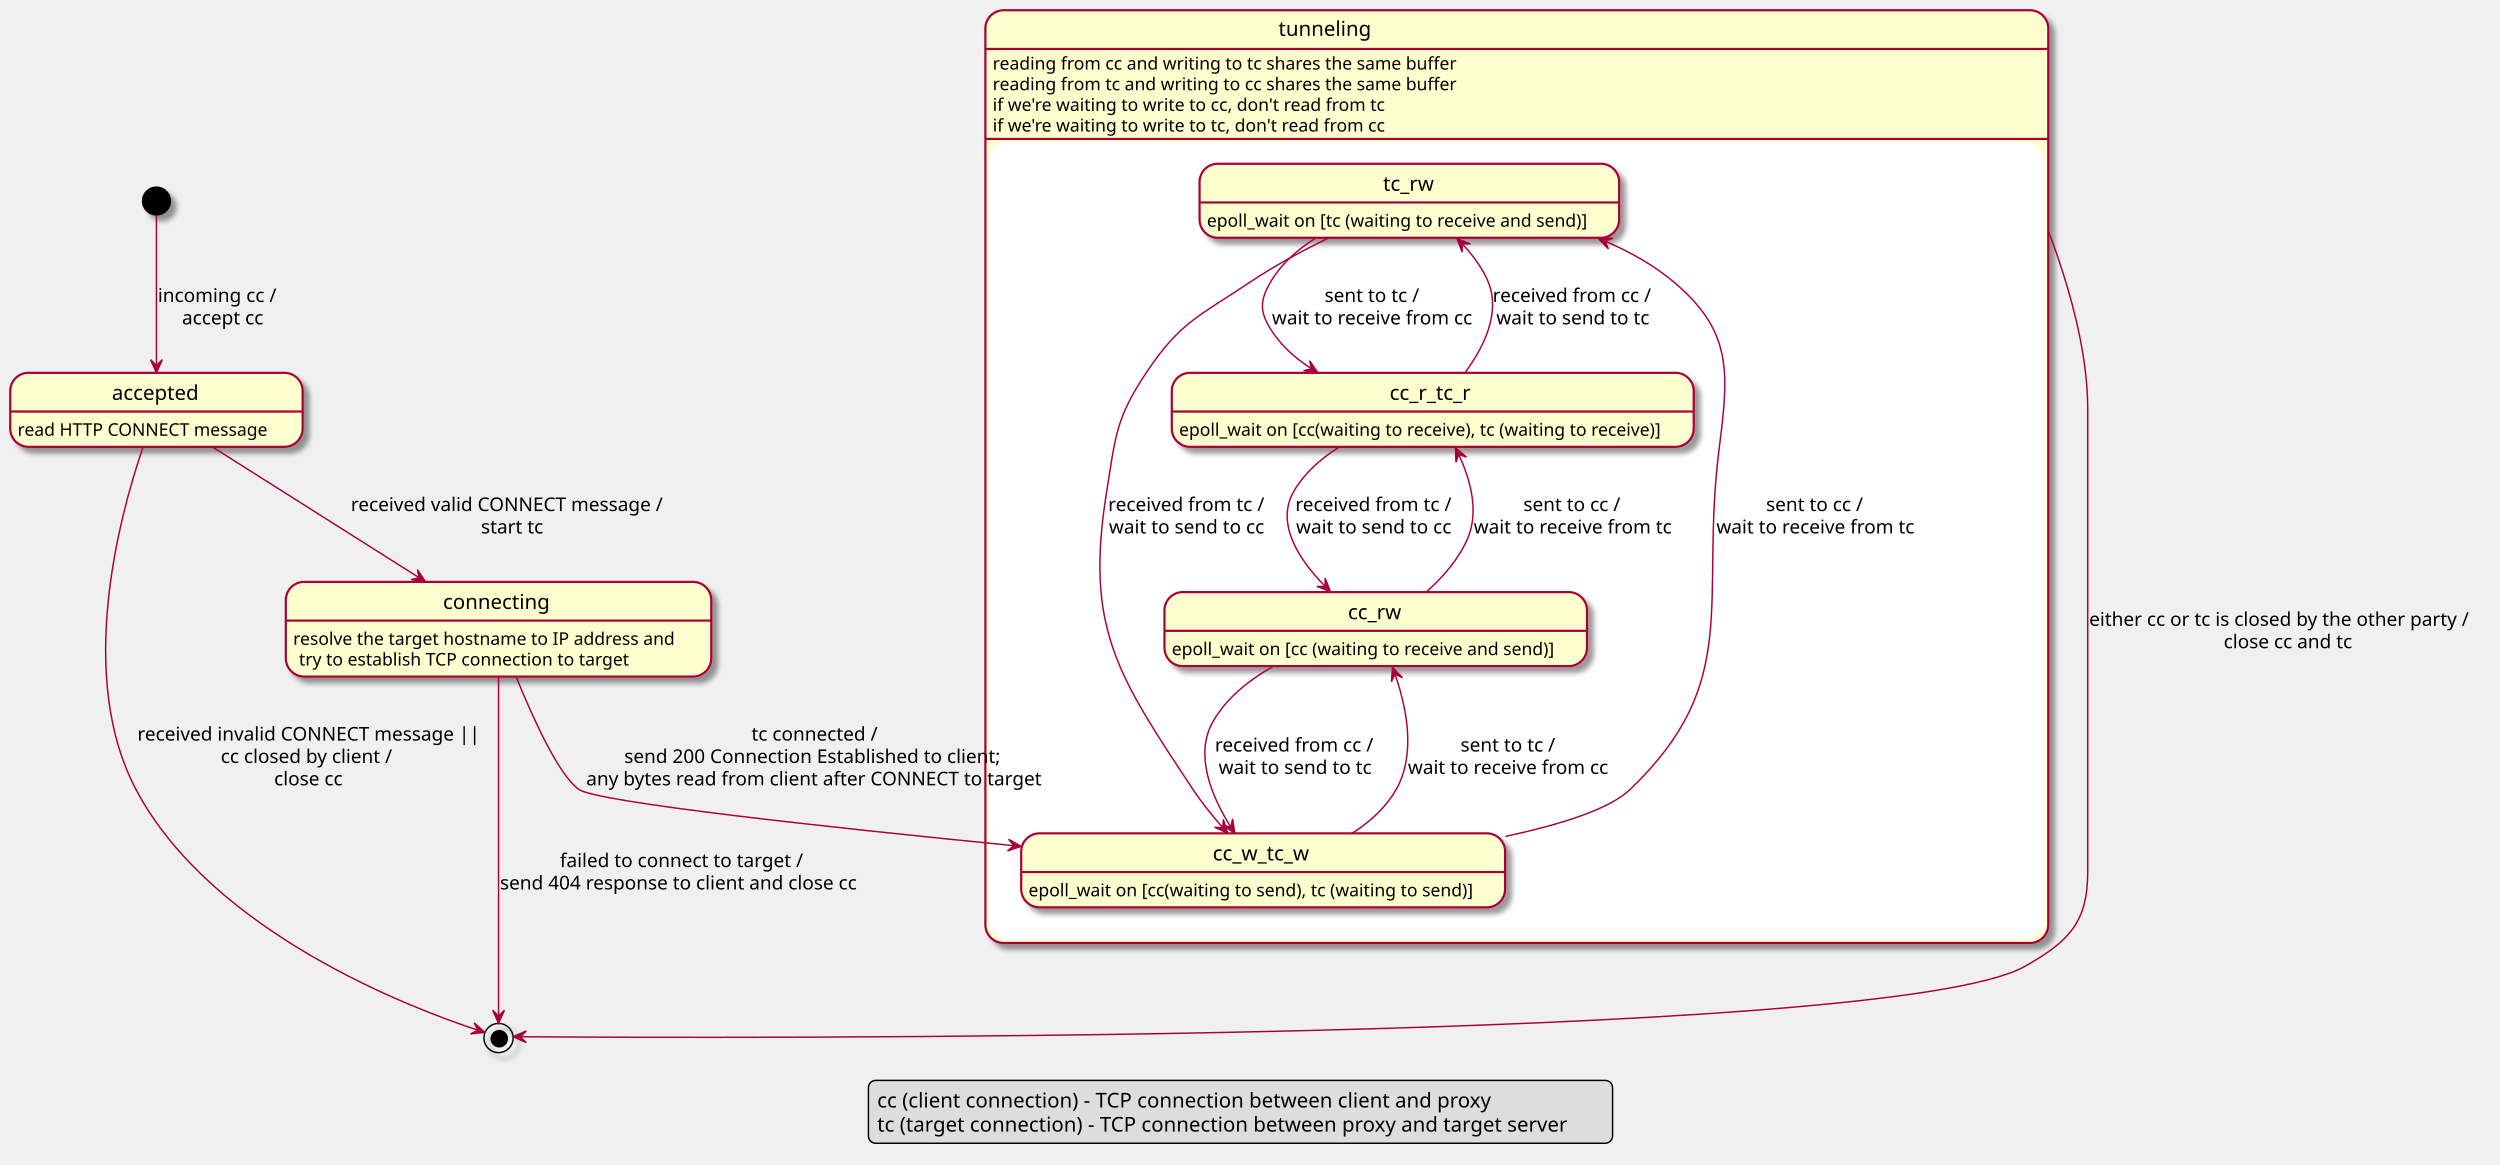
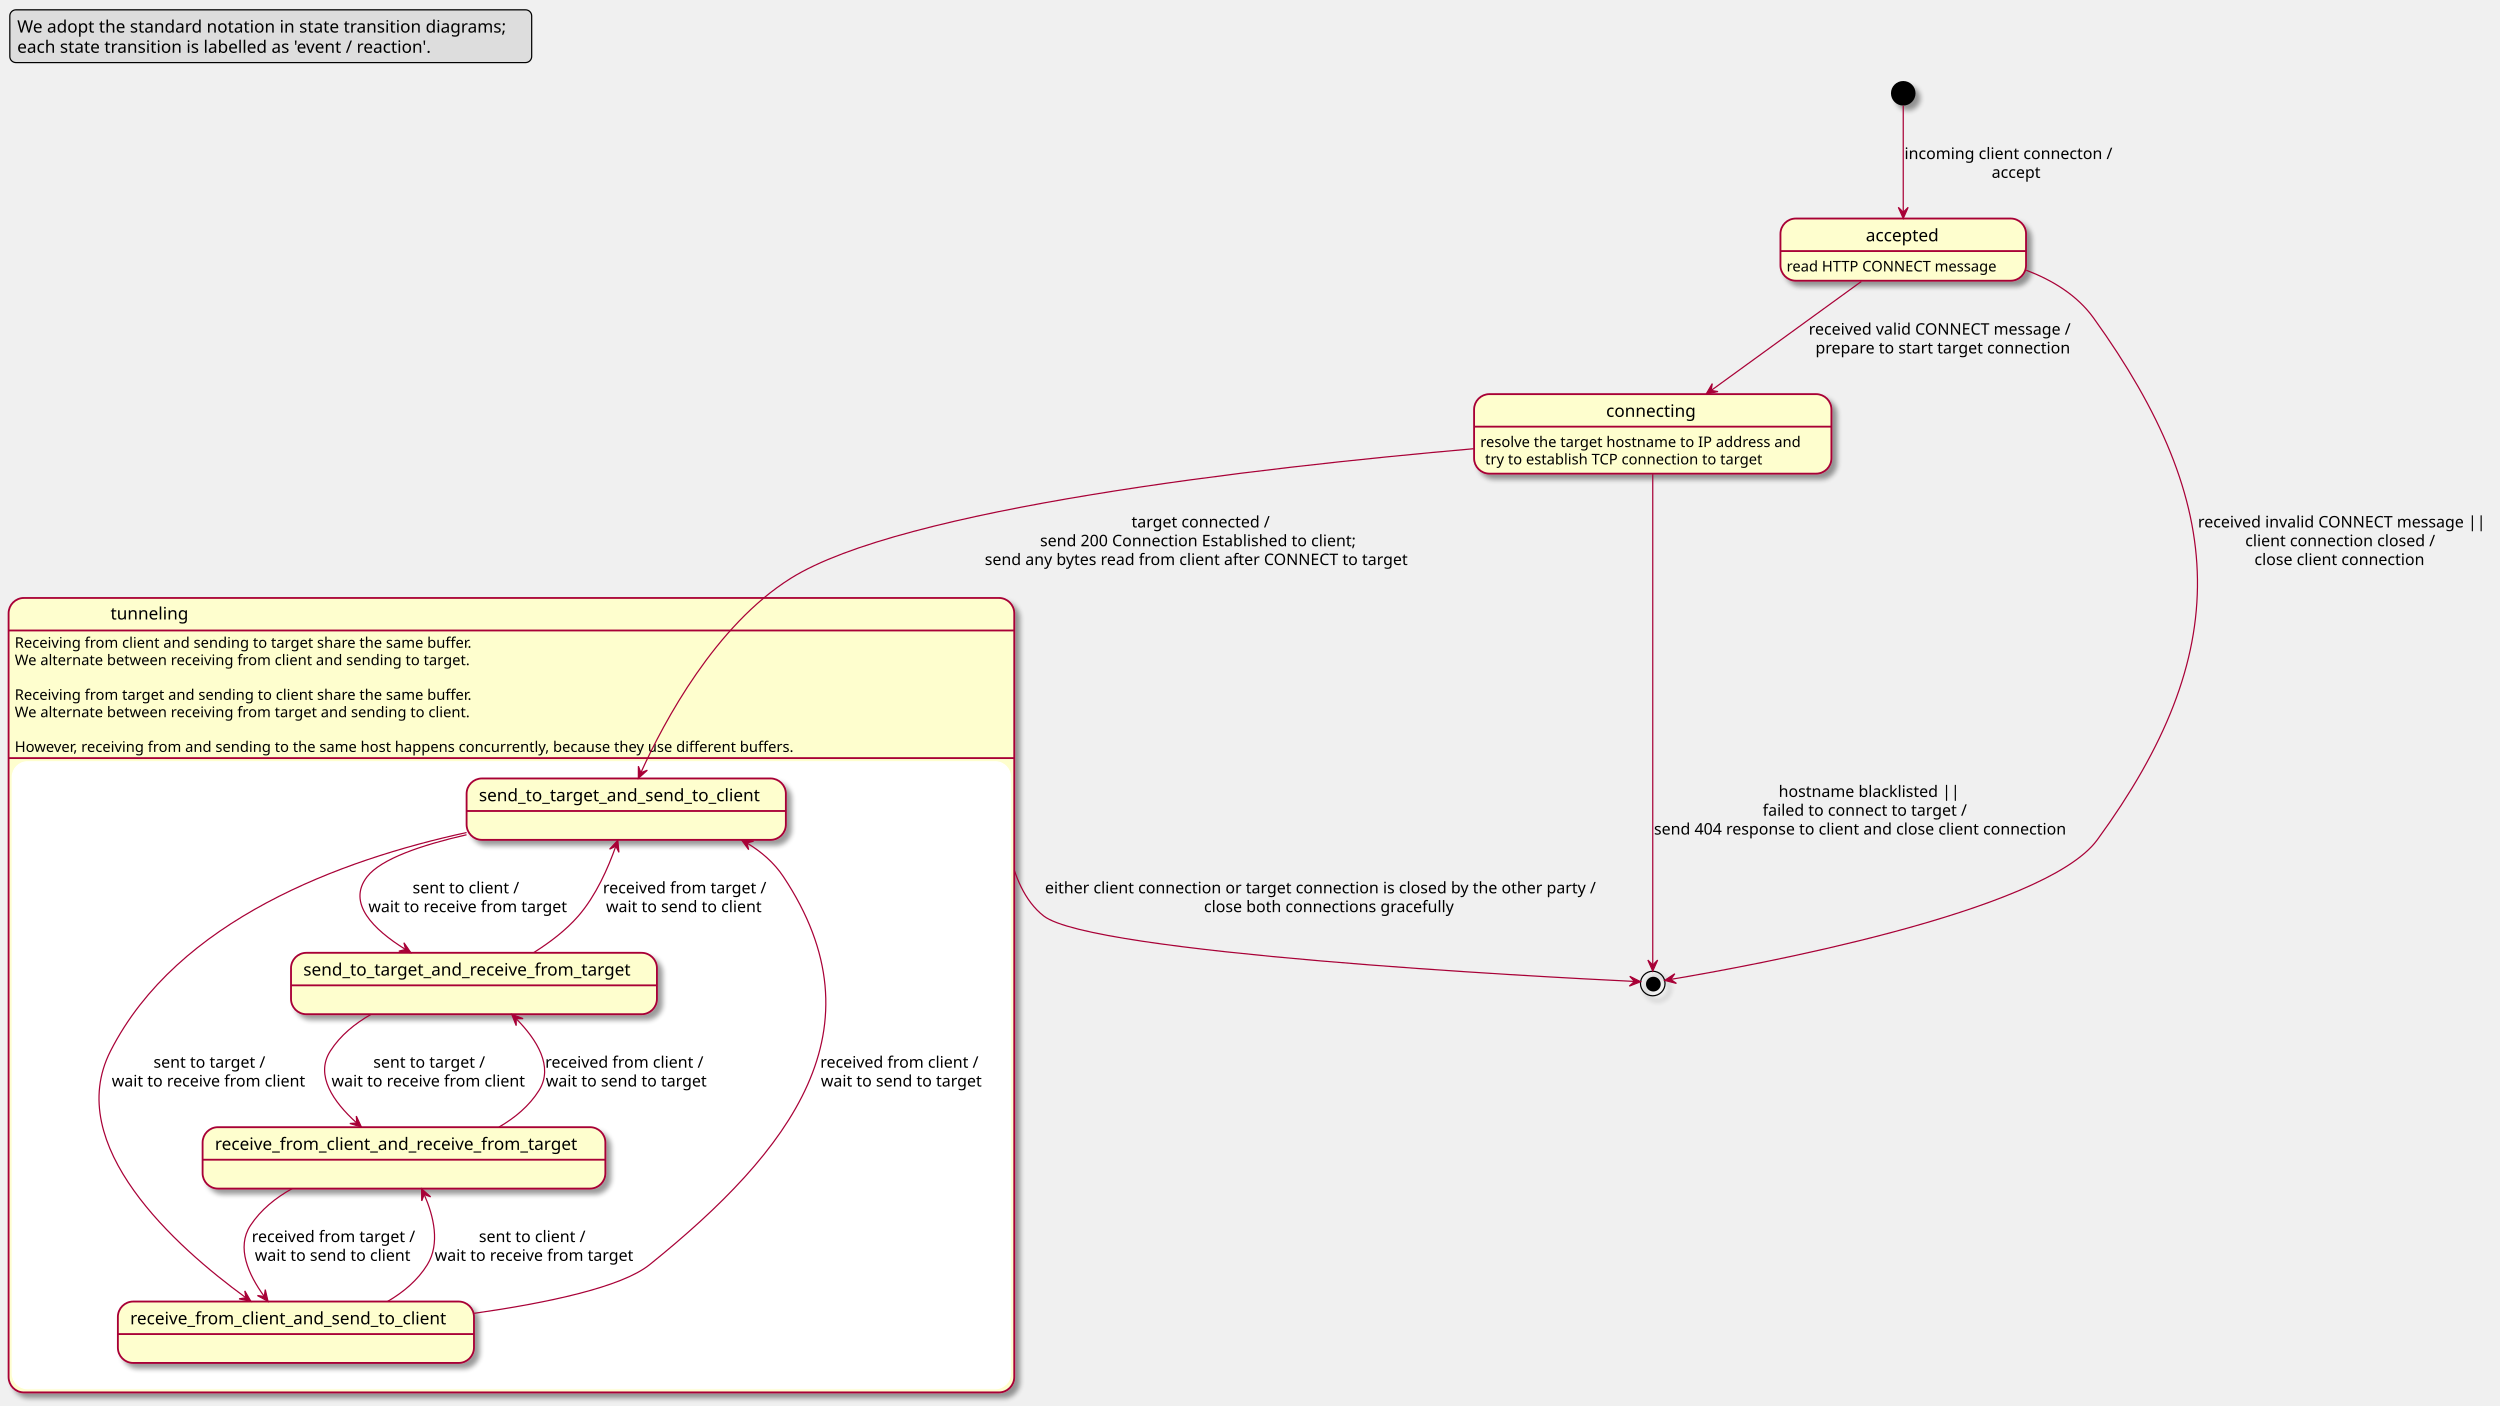
- <svg xmlns="http://www.w3.org/2000/svg" contentScriptType="application/ecmascript" contentStyleType="text/css" height="478.2px" preserveAspectRatio="none" style="width:1026px;height:478px;background:#FFFFFF;" version="1.1" viewBox="0 0 1026 478" width="1026.6px" zoomAndPan="magnify">
+ <svg xmlns="http://www.w3.org/2000/svg" contentScriptType="application/ecmascript" contentStyleType="text/css" height="1145px" preserveAspectRatio="none" style="width:2036px;height:1145px;background:#FFFFFF;" version="1.1" viewBox="0 0 2036 1145" width="2036px" zoomAndPan="magnify">
  <defs>
-     <filter height="300%" id="fm63lvs8cu49u" width="300%" x="-1" y="-1">
-       <feGaussianBlur result="blurOut" stdDeviation="1.2" />
+     <filter height="300%" id="f1kqwvl9sxxvdl" width="300%" x="-1" y="-1">
+       <feGaussianBlur result="blurOut" stdDeviation="2.0" />
      <feColorMatrix in="blurOut" result="blurOut2" type="matrix" values="0 0 0 0 0 0 0 0 0 0 0 0 0 0 0 0 0 0 .4 0" />
-       <feOffset dx="2.4" dy="2.4" in="blurOut2" result="blurOut3" />
+       <feOffset dx="4.0" dy="4.0" in="blurOut2" result="blurOut3" />
      <feBlend in="SourceGraphic" in2="blurOut3" mode="normal" />
    </filter>
  </defs>
  <g>
-     <rect fill="#FEFECE" filter="url(#fm63lvs8cu49u)" height="382.8" rx="7.5" ry="7.5" style="stroke:#A80036;stroke-width:0.9;" width="436.2" x="404.4" y="4.2" />
-     <rect fill="#FFFFFF" height="326.388" rx="7.5" ry="7.5" style="stroke:#FFFFFF;stroke-width:0.6;" width="432.6" x="406.2" y="58.812" />
-     <line style="stroke:#A80036;stroke-width:0.9;" x1="404.4" x2="840.6" y1="57.012" y2="57.012" />
-     <line style="stroke:#A80036;stroke-width:0.9;" x1="404.4" x2="840.6" y1="20.093" y2="20.093" />
-     <text fill="#000000" font-family="sans-serif" font-size="8.4" lengthAdjust="spacing" textLength="39.6" x="524.7" y="14.721">tunneling</text>
-     <text fill="#000000" font-family="sans-serif" font-size="7.2" lengthAdjust="spacing" textLength="195.6" x="407.4" y="28.554">reading from cc and writing to tc shares the same buffer</text>
-     <text fill="#000000" font-family="sans-serif" font-size="7.2" lengthAdjust="spacing" textLength="195.6" x="407.4" y="37.034">reading from tc and writing to cc shares the same buffer</text>
-     <text fill="#000000" font-family="sans-serif" font-size="7.2" lengthAdjust="spacing" textLength="166.2" x="407.4" y="45.513">if we're waiting to write to cc, don't read from tc</text>
-     <text fill="#000000" font-family="sans-serif" font-size="7.2" lengthAdjust="spacing" textLength="166.2" x="407.4" y="53.993">if we're waiting to write to tc, don't read from cc</text>
-     <g id="tunneling.tc_rw">
-       <rect fill="#FEFECE" filter="url(#fm63lvs8cu49u)" height="30.373" rx="7.5" ry="7.5" style="stroke:#A80036;stroke-width:0.9;" width="172.2" x="492.3" y="67.2" />
-       <line style="stroke:#A80036;stroke-width:0.9;" x1="492.3" x2="664.5" y1="83.093" y2="83.093" />
-       <text fill="#000000" font-family="sans-serif" font-size="8.4" lengthAdjust="spacing" textLength="21.6" x="567.6" y="78.321">tc_rw</text>
-       <text fill="#000000" font-family="sans-serif" font-size="7.2" lengthAdjust="spacing" textLength="160.2" x="495.3" y="93.054">epoll_wait on [tc (waiting to receive and send)]</text>
+     <rect fill="#DDDDDD" height="42.977" rx="5" ry="5" style="stroke:#000000;stroke-width:1.0;" width="425" x="8" y="8" />
+     <text fill="#000000" font-family="sans-serif" font-size="14" lengthAdjust="spacing" textLength="413" x="14" y="26.535">We adopt the standard notation in state transition diagrams;</text>
+     <text fill="#000000" font-family="sans-serif" font-size="14" lengthAdjust="spacing" textLength="353" x="14" y="43.023">each state transition is labelled as 'event / reaction'.</text>
+     <rect fill="#FEFECE" filter="url(#f1kqwvl9sxxvdl)" height="647" rx="12.5" ry="12.5" style="stroke:#A80036;stroke-width:1.5;" width="819" x="7" y="486.977" />
+     <rect fill="#FFFFFF" height="510.582" rx="12.5" ry="12.5" style="stroke:#FFFFFF;stroke-width:1.0;" width="813" x="10" y="620.394" />
+     <line style="stroke:#A80036;stroke-width:1.5;" x1="7" x2="826" y1="617.394" y2="617.394" />
+     <line style="stroke:#A80036;stroke-width:1.5;" x1="7" x2="826" y1="513.465" y2="513.465" />
+     <text fill="#000000" font-family="sans-serif" font-size="14" lengthAdjust="spacing" textLength="66" x="90" y="504.512">tunneling</text>
+     <text fill="#000000" font-family="sans-serif" font-size="12" lengthAdjust="spacing" textLength="383" x="12" y="527.566">Receiving from client and sending to target share the same buffer.</text>
+     <text fill="#000000" font-family="sans-serif" font-size="12" lengthAdjust="spacing" textLength="377" x="12" y="541.699">We alternate between receiving from client and sending to target.</text>
+     <text fill="#000000" font-family="sans-serif" font-size="12" lengthAdjust="spacing" textLength="0" x="16" y="555.832" />
+     <text fill="#000000" font-family="sans-serif" font-size="12" lengthAdjust="spacing" textLength="383" x="12" y="569.965">Receiving from target and sending to client share the same buffer.</text>
+     <text fill="#000000" font-family="sans-serif" font-size="12" lengthAdjust="spacing" textLength="377" x="12" y="584.098">We alternate between receiving from target and sending to client.</text>
+     <text fill="#000000" font-family="sans-serif" font-size="12" lengthAdjust="spacing" textLength="0" x="16" y="598.231" />
+     <text fill="#000000" font-family="sans-serif" font-size="12" lengthAdjust="spacing" textLength="653" x="12" y="612.363">However, receiving from and sending to the same host happens concurrently, because they use different buffers.</text>
+     <g id="tunneling.send_to_target_and_send_to_client">
+       <rect fill="#FEFECE" filter="url(#f1kqwvl9sxxvdl)" height="50" rx="12.5" ry="12.5" style="stroke:#A80036;stroke-width:1.5;" width="260" x="380" y="633.977" />
+       <line style="stroke:#A80036;stroke-width:1.5;" x1="380" x2="640" y1="660.465" y2="660.465" />
+       <text fill="#000000" font-family="sans-serif" font-size="14" lengthAdjust="spacing" textLength="240" x="390" y="652.512">send_to_target_and_send_to_client</text>
    </g>
-     <g id="tunneling.cc_r_tc_r">
-       <rect fill="#FEFECE" filter="url(#fm63lvs8cu49u)" height="30.373" rx="7.5" ry="7.5" style="stroke:#A80036;stroke-width:0.9;" width="214.2" x="480.9" y="153" />
-       <line style="stroke:#A80036;stroke-width:0.9;" x1="480.9" x2="695.1" y1="168.893" y2="168.893" />
-       <text fill="#000000" font-family="sans-serif" font-size="8.4" lengthAdjust="spacing" textLength="35.4" x="570.3" y="164.121">cc_r_tc_r</text>
-       <text fill="#000000" font-family="sans-serif" font-size="7.2" lengthAdjust="spacing" textLength="202.2" x="483.9" y="178.854">epoll_wait on [cc(waiting to receive), tc (waiting to receive)]</text>
+     <g id="tunneling.send_to_target_and_receive_from_target">
+       <rect fill="#FEFECE" filter="url(#f1kqwvl9sxxvdl)" height="50" rx="12.5" ry="12.5" style="stroke:#A80036;stroke-width:1.5;" width="298" x="237" y="775.977" />
+       <line style="stroke:#A80036;stroke-width:1.5;" x1="237" x2="535" y1="802.465" y2="802.465" />
+       <text fill="#000000" font-family="sans-serif" font-size="14" lengthAdjust="spacing" textLength="278" x="247" y="794.512">send_to_target_and_receive_from_target</text>
    </g>
-     <g id="tunneling.cc_w_tc_w">
-       <rect fill="#FEFECE" filter="url(#fm63lvs8cu49u)" height="30.373" rx="7.5" ry="7.5" style="stroke:#A80036;stroke-width:0.9;" width="198.6" x="419.1" y="342" />
-       <line style="stroke:#A80036;stroke-width:0.9;" x1="419.1" x2="617.7" y1="357.893" y2="357.893" />
-       <text fill="#000000" font-family="sans-serif" font-size="8.4" lengthAdjust="spacing" textLength="41.4" x="497.7" y="353.121">cc_w_tc_w</text>
-       <text fill="#000000" font-family="sans-serif" font-size="7.2" lengthAdjust="spacing" textLength="186.6" x="422.1" y="367.854">epoll_wait on [cc(waiting to send), tc (waiting to send)]</text>
+     <g id="tunneling.receive_from_client_and_send_to_client">
+       <rect fill="#FEFECE" filter="url(#f1kqwvl9sxxvdl)" height="50" rx="12.5" ry="12.5" style="stroke:#A80036;stroke-width:1.5;" width="290" x="96" y="1059.977" />
+       <line style="stroke:#A80036;stroke-width:1.5;" x1="96" x2="386" y1="1086.465" y2="1086.465" />
+       <text fill="#000000" font-family="sans-serif" font-size="14" lengthAdjust="spacing" textLength="270" x="106" y="1078.512">receive_from_client_and_send_to_client</text>
    </g>
-     <g id="tunneling.cc_rw">
-       <rect fill="#FEFECE" filter="url(#fm63lvs8cu49u)" height="30.373" rx="7.5" ry="7.5" style="stroke:#A80036;stroke-width:0.9;" width="173.4" x="477.9" y="243" />
-       <line style="stroke:#A80036;stroke-width:0.9;" x1="477.9" x2="651.3" y1="258.893" y2="258.893" />
-       <text fill="#000000" font-family="sans-serif" font-size="8.4" lengthAdjust="spacing" textLength="22.8" x="553.2" y="254.121">cc_rw</text>
-       <text fill="#000000" font-family="sans-serif" font-size="7.2" lengthAdjust="spacing" textLength="161.4" x="480.9" y="268.854">epoll_wait on [cc (waiting to receive and send)]</text>
+     <g id="tunneling.receive_from_client_and_receive_from_target">
+       <rect fill="#FEFECE" filter="url(#f1kqwvl9sxxvdl)" height="50" rx="12.5" ry="12.5" style="stroke:#A80036;stroke-width:1.5;" width="328" x="165" y="917.977" />
+       <line style="stroke:#A80036;stroke-width:1.5;" x1="165" x2="493" y1="944.465" y2="944.465" />
+       <text fill="#000000" font-family="sans-serif" font-size="14" lengthAdjust="spacing" textLength="308" x="175" y="936.512">receive_from_client_and_receive_from_target</text>
    </g>
-     <ellipse cx="64.2" cy="82.5" fill="#000000" filter="url(#fm63lvs8cu49u)" rx="6" ry="6" style="stroke:none;stroke-width:0.6;" />
+     <ellipse cx="1550" cy="75.977" fill="#000000" filter="url(#f1kqwvl9sxxvdl)" rx="10" ry="10" style="stroke:none;stroke-width:1.0;" />
    <g id="accepted">
-       <rect fill="#FEFECE" filter="url(#fm63lvs8cu49u)" height="30.373" rx="7.5" ry="7.5" style="stroke:#A80036;stroke-width:0.9;" width="120" x="4.2" y="153" />
-       <line style="stroke:#A80036;stroke-width:0.9;" x1="4.2" x2="124.2" y1="168.893" y2="168.893" />
-       <text fill="#000000" font-family="sans-serif" font-size="8.4" lengthAdjust="spacing" textLength="36.6" x="45.9" y="164.121">accepted</text>
-       <text fill="#000000" font-family="sans-serif" font-size="7.2" lengthAdjust="spacing" textLength="108" x="7.2" y="178.854">read HTTP CONNECT message</text>
+       <rect fill="#FEFECE" filter="url(#f1kqwvl9sxxvdl)" height="50.621" rx="12.5" ry="12.5" style="stroke:#A80036;stroke-width:1.5;" width="200" x="1450" y="177.977" />
+       <line style="stroke:#A80036;stroke-width:1.5;" x1="1450" x2="1650" y1="204.465" y2="204.465" />
+       <text fill="#000000" font-family="sans-serif" font-size="14" lengthAdjust="spacing" textLength="61" x="1519.5" y="196.512">accepted</text>
+       <text fill="#000000" font-family="sans-serif" font-size="12" lengthAdjust="spacing" textLength="180" x="1455" y="221.066">read HTTP CONNECT message</text>
    </g>
    <g id="connecting">
-       <rect fill="#FEFECE" filter="url(#fm63lvs8cu49u)" height="38.852" rx="7.5" ry="7.5" style="stroke:#A80036;stroke-width:0.9;" width="174.6" x="117.3" y="238.8" />
-       <line style="stroke:#A80036;stroke-width:0.9;" x1="117.3" x2="291.9" y1="254.693" y2="254.693" />
-       <text fill="#000000" font-family="sans-serif" font-size="8.4" lengthAdjust="spacing" textLength="45.6" x="181.8" y="249.921">connecting</text>
-       <text fill="#000000" font-family="sans-serif" font-size="7.2" lengthAdjust="spacing" textLength="160.2" x="120.3" y="264.654">resolve the target hostname to IP address and</text>
-       <text fill="#000000" font-family="sans-serif" font-size="7.2" lengthAdjust="spacing" textLength="138" x="122.7" y="273.134">try to establish TCP connection to target</text>
+       <rect fill="#FEFECE" filter="url(#f1kqwvl9sxxvdl)" height="64.754" rx="12.5" ry="12.5" style="stroke:#A80036;stroke-width:1.5;" width="291" x="1200.5" y="320.977" />
+       <line style="stroke:#A80036;stroke-width:1.5;" x1="1200.5" x2="1491.5" y1="347.465" y2="347.465" />
+       <text fill="#000000" font-family="sans-serif" font-size="14" lengthAdjust="spacing" textLength="76" x="1308" y="339.512">connecting</text>
+       <text fill="#000000" font-family="sans-serif" font-size="12" lengthAdjust="spacing" textLength="267" x="1205.5" y="364.066">resolve the target hostname to IP address and</text>
+       <text fill="#000000" font-family="sans-serif" font-size="12" lengthAdjust="spacing" textLength="230" x="1209.5" y="378.199">try to establish TCP connection to target</text>
    </g>
-     <ellipse cx="204.6" cy="426" filter="url(#fm63lvs8cu49u)" rx="6" ry="6" style="stroke:#000000;stroke-width:0.6;fill:none;" />
-     <ellipse cx="204.9" cy="426.3" fill="#000000" rx="3.6" ry="3.6" style="stroke:none;stroke-width:0.6;" />
-     <path d="M64.2,88.65 C64.2,100.896 64.2,130.68 64.2,149.988 " fill="none" id="*start-to-accepted" style="stroke:#A80036;stroke-width:0.6;" />
-     <polygon fill="#A80036" points="64.2,152.994,66.6,147.594,64.2,149.994,61.8,147.594,64.2,152.994" style="stroke:#A80036;stroke-width:0.6;" />
-     <text fill="#000000" font-family="sans-serif" font-size="7.8" lengthAdjust="spacing" textLength="52.8" x="64.8" y="123.941">incoming cc /</text>
-     <text fill="#000000" font-family="sans-serif" font-size="7.8" lengthAdjust="spacing" textLength="35.4" x="74.7" y="133.127">accept cc</text>
-     <path d="M87.54,183.666 C110.61,198.252 146.1,220.704 171.96,237.054 " fill="none" id="accepted-to-connecting" style="stroke:#A80036;stroke-width:0.6;" />
-     <polygon fill="#A80036" points="174.588,238.716,171.305,233.803,172.052,237.114,168.741,237.861,174.588,238.716" style="stroke:#A80036;stroke-width:0.6;" />
-     <text fill="#000000" font-family="sans-serif" font-size="7.8" lengthAdjust="spacing" textLength="133.8" x="144" y="209.741">received valid CONNECT message /</text>
-     <text fill="#000000" font-family="sans-serif" font-size="7.8" lengthAdjust="spacing" textLength="27" x="197.4" y="218.927">start tc</text>
-     <path d="M58.656,183.648 C48.78,212.526 31.35,277.752 55.8,324 C86.898,382.824 169.146,413.928 195.99,422.742 " fill="none" id="accepted-to-*end" style="stroke:#A80036;stroke-width:0.6;" />
-     <polygon fill="#A80036" points="198.984,423.708,194.588,419.759,196.13,422.783,193.107,424.325,198.984,423.708" style="stroke:#A80036;stroke-width:0.6;" />
-     <text fill="#000000" font-family="sans-serif" font-size="7.8" lengthAdjust="spacing" textLength="142.8" x="56.4" y="303.941">received invalid CONNECT message ||</text>
-     <text fill="#000000" font-family="sans-serif" font-size="7.8" lengthAdjust="spacing" textLength="76.8" x="90.6" y="313.127">cc closed by client /</text>
-     <text fill="#000000" font-family="sans-serif" font-size="7.8" lengthAdjust="spacing" textLength="30.6" x="112.5" y="322.314">close cc</text>
-     <path d="M204.6,277.836 C204.6,313.89 204.6,391.092 204.6,416.844 " fill="none" id="connecting-to-*end" style="stroke:#A80036;stroke-width:0.6;" />
-     <polygon fill="#A80036" points="204.6,419.994,207,414.594,204.6,416.994,202.2,414.594,204.6,419.994" style="stroke:#A80036;stroke-width:0.6;" />
-     <text fill="#000000" font-family="sans-serif" font-size="7.8" lengthAdjust="spacing" textLength="105" x="229.8" y="355.841">failed to connect to target /</text>
-     <text fill="#000000" font-family="sans-serif" font-size="7.8" lengthAdjust="spacing" textLength="154.2" x="205.2" y="365.027">send 404 response to client and close cc</text>
-     <path d="M539.64,97.92 C532.356,102.522 525.69,108.396 521.4,115.8 C517.122,123.186 516.888,127.758 521.4,135 C525.552,141.66 531.492,147 538.146,151.278 " fill="none" id="tc_rw-to-cc_r_tc_r" style="stroke:#A80036;stroke-width:0.6;" />
-     <polygon fill="#A80036" points="540.828,152.922,537.475,148.056,538.269,151.356,534.969,152.15,540.828,152.922" style="stroke:#A80036;stroke-width:0.6;" />
-     <text fill="#000000" font-family="sans-serif" font-size="7.8" lengthAdjust="spacing" textLength="42.6" x="543.6" y="123.941">sent to tc /</text>
-     <text fill="#000000" font-family="sans-serif" font-size="7.8" lengthAdjust="spacing" textLength="85.8" x="522" y="133.127">wait to receive from cc</text>
-     <path d="M601.362,152.79 C608.94,142.458 615.966,128.358 610.8,115.8 C608.424,110.022 604.47,104.718 600.132,100.146 " fill="none" id="cc_r_tc_r-to-tc_rw" style="stroke:#A80036;stroke-width:0.6;" />
-     <polygon fill="#A80036" points="597.978,97.962,600.066,103.49,600.086,100.096,603.481,100.117,597.978,97.962" style="stroke:#A80036;stroke-width:0.6;" />
-     <text fill="#000000" font-family="sans-serif" font-size="7.8" lengthAdjust="spacing" textLength="69" x="612.6" y="123.941">received from cc /</text>
-     <text fill="#000000" font-family="sans-serif" font-size="7.8" lengthAdjust="spacing" textLength="66" x="614.1" y="133.127">wait to send to tc</text>
-     <path d="M544.884,97.824 C534.36,102.978 522.912,109.152 513,115.8 C492.126,129.798 484.332,132.078 470.4,153 C457.782,171.954 457.848,179.124 454.2,201.6 C445.128,257.496 458.328,276.786 489.6,324 C493.152,329.364 497.526,334.776 501.78,339.612 " fill="none" id="tc_rw-to-cc_w_tc_w" style="stroke:#A80036;stroke-width:0.6;" />
-     <polygon fill="#A80036" points="503.856,341.934,502.049,336.308,501.858,339.697,498.469,339.505,503.856,341.934" style="stroke:#A80036;stroke-width:0.6;" />
-     <text fill="#000000" font-family="sans-serif" font-size="7.8" lengthAdjust="spacing" textLength="67.8" x="454.8" y="209.741">received from tc /</text>
-     <text fill="#000000" font-family="sans-serif" font-size="7.8" lengthAdjust="spacing" textLength="67.2" x="455.1" y="218.927">wait to send to cc</text>
-     <path d="M617.862,343.254 C640.632,338.382 660.624,332.034 669,324 C715.53,279.348 697.398,247.56 705.6,183.6 C709.572,152.604 710.904,135.924 687,115.8 C678.738,108.846 669.036,103.368 658.884,99.06 " fill="none" id="cc_w_tc_w-to-tc_rw" style="stroke:#A80036;stroke-width:0.6;" />
-     <polygon fill="#A80036" points="656.004,97.872,660.083,102.147,658.778,99.014,661.911,97.709,656.004,97.872" style="stroke:#A80036;stroke-width:0.6;" />
-     <text fill="#000000" font-family="sans-serif" font-size="7.8" lengthAdjust="spacing" textLength="43.8" x="724.8" y="209.741">sent to cc /</text>
-     <text fill="#000000" font-family="sans-serif" font-size="7.8" lengthAdjust="spacing" textLength="84.6" x="704.4" y="218.927">wait to receive from tc</text>
-     <path d="M549.24,183.72 C541.956,188.322 535.29,194.196 531,201.6 C523.374,214.77 532.95,229.53 543.798,240.606 " fill="none" id="cc_r_tc_r-to-cc_rw" style="stroke:#A80036;stroke-width:0.6;" />
-     <polygon fill="#A80036" points="545.982,242.772,543.827,237.269,543.848,240.664,540.454,240.684,545.982,242.772" style="stroke:#A80036;stroke-width:0.6;" />
-     <text fill="#000000" font-family="sans-serif" font-size="7.8" lengthAdjust="spacing" textLength="67.8" x="531.6" y="209.741">received from tc /</text>
-     <text fill="#000000" font-family="sans-serif" font-size="7.8" lengthAdjust="spacing" textLength="67.2" x="531.9" y="218.927">wait to send to cc</text>
-     <path d="M585.438,242.886 C592.164,236.88 598.806,229.338 602.4,220.8 C607.044,209.772 603.45,196.8 598.686,186.582 " fill="none" id="cc_rw-to-cc_r_tc_r" style="stroke:#A80036;stroke-width:0.6;" />
-     <polygon fill="#A80036" points="597.324,183.78,597.524,189.686,598.635,186.478,601.842,187.589,597.324,183.78" style="stroke:#A80036;stroke-width:0.6;" />
-     <text fill="#000000" font-family="sans-serif" font-size="7.8" lengthAdjust="spacing" textLength="43.8" x="625.2" y="209.741">sent to cc /</text>
-     <text fill="#000000" font-family="sans-serif" font-size="7.8" lengthAdjust="spacing" textLength="84.6" x="604.8" y="218.927">wait to receive from tc</text>
-     <path d="M555,341.952 C562.194,337.308 568.806,331.404 573,324 C581.184,309.558 577.338,290.478 572.502,276.714 " fill="none" id="cc_w_tc_w-to-cc_rw" style="stroke:#A80036;stroke-width:0.6;" />
-     <polygon fill="#A80036" points="571.458,273.858,571.054,279.753,572.486,276.676,575.563,278.109,571.458,273.858" style="stroke:#A80036;stroke-width:0.6;" />
-     <text fill="#000000" font-family="sans-serif" font-size="7.8" lengthAdjust="spacing" textLength="42.6" x="599.4" y="308.441">sent to tc /</text>
-     <text fill="#000000" font-family="sans-serif" font-size="7.8" lengthAdjust="spacing" textLength="85.8" x="577.8" y="317.627">wait to receive from cc</text>
-     <path d="M522.264,273.63 C512.634,279.06 503.604,286.29 498,295.8 C489.966,309.432 497.106,326.664 505.068,339.318 " fill="none" id="cc_rw-to-cc_w_tc_w" style="stroke:#A80036;stroke-width:0.6;" />
-     <polygon fill="#A80036" points="506.778,341.946,505.849,336.11,505.144,339.43,501.824,338.725,506.778,341.946" style="stroke:#A80036;stroke-width:0.6;" />
-     <text fill="#000000" font-family="sans-serif" font-size="7.8" lengthAdjust="spacing" textLength="69" x="498.6" y="308.441">received from cc /</text>
-     <text fill="#000000" font-family="sans-serif" font-size="7.8" lengthAdjust="spacing" textLength="66" x="500.1" y="317.627">wait to send to tc</text>
-     <path d="M211.86,277.86 C218.808,294.966 229.416,318.294 237.6,324 C245.088,329.22 338.754,339.42 415.878,347.046 " fill="none" id="connecting-to-cc_w_tc_w" style="stroke:#A80036;stroke-width:0.6;" />
-     <polygon fill="#A80036" points="419.076,347.364,413.943,344.436,416.091,347.064,413.463,349.212,419.076,347.364" style="stroke:#A80036;stroke-width:0.6;" />
-     <text fill="#000000" font-family="sans-serif" font-size="7.8" lengthAdjust="spacing" textLength="55.2" x="308.4" y="303.941">tc connected /</text>
-     <text fill="#000000" font-family="sans-serif" font-size="7.8" lengthAdjust="spacing" textLength="162" x="256.2" y="313.127">send 200 Connection Established to client;</text>
-     <text fill="#000000" font-family="sans-serif" font-size="7.8" lengthAdjust="spacing" textLength="193.2" x="240.6" y="322.314">any bytes read from client after CONNECT to target</text>
-     <path d="M840.651,94.865 C840.686,94.955 840.721,95.045 840.756,95.136 C840.825,95.318 840.896,95.502 840.966,95.688 C841.531,97.171 842.125,98.763 842.736,100.451 C843.96,103.829 845.256,107.591 846.548,111.641 C851.713,127.841 856.8,148.632 856.8,167.7 C856.8,167.7 856.8,167.7 856.8,357.9 C856.8,378.57 848.994,386.43 831,396.6 C774.906,428.298 286.86,426 213.75,425.472 " fill="none" id="tunneling-to-*end" style="stroke:#A80036;stroke-width:0.6;" />
-     <polygon fill="#A80036" points="210.582,425.448,215.961,427.894,213.582,425.474,216.002,423.094,210.582,425.448" style="stroke:#A80036;stroke-width:0.6;" />
-     <text fill="#000000" font-family="sans-serif" font-size="7.8" lengthAdjust="spacing" textLength="164.4" x="857.4" y="256.841">either cc or tc is closed by the other party /</text>
-     <text fill="#000000" font-family="sans-serif" font-size="7.8" lengthAdjust="spacing" textLength="56.4" x="912.6" y="266.027">close cc and tc</text>
-     <rect fill="#DDDDDD" height="25.786" rx="3" ry="3" style="stroke:#000000;stroke-width:0.6;" width="305.4" x="356.4" y="443.4" />
-     <text fill="#000000" font-family="sans-serif" font-size="8.4" lengthAdjust="spacing" textLength="267" x="360" y="454.521">cc (client connection) - TCP connection between client and proxy</text>
-     <text fill="#000000" font-family="sans-serif" font-size="8.4" lengthAdjust="spacing" textLength="298.2" x="360" y="464.414">tc (target connection) - TCP connection between proxy and target server</text>
+     <ellipse cx="1346" cy="800.977" filter="url(#f1kqwvl9sxxvdl)" rx="10" ry="10" style="stroke:#000000;stroke-width:1.0;fill:none;" />
+     <ellipse cx="1346.5" cy="801.477" fill="#000000" rx="6" ry="6" style="stroke:none;stroke-width:1.0;" />
+     <path d="M1550,86.007 C1550,103.887 1550,144.527 1550,172.737 " fill="none" id="*start-to-accepted" style="stroke:#A80036;stroke-width:1.0;" />
+     <polygon fill="#A80036" points="1550,177.847,1554,168.847,1550,172.847,1546,168.847,1550,177.847" style="stroke:#A80036;stroke-width:1.0;" />
+     <text fill="#000000" font-family="sans-serif" font-size="13" lengthAdjust="spacing" textLength="179" x="1551" y="129.545">incoming client connecton /</text>
+     <text fill="#000000" font-family="sans-serif" font-size="13" lengthAdjust="spacing" textLength="41" x="1622" y="144.856">accept</text>
+     <path d="M1515.85,229.247 C1482.5,253.447 1431.44,290.497 1394,317.647 " fill="none" id="accepted-to-connecting" style="stroke:#A80036;stroke-width:1.0;" />
+     <polygon fill="#A80036" points="1389.51,320.917,1399.149,318.892,1393.564,317.99,1394.466,312.406,1389.51,320.917" style="stroke:#A80036;stroke-width:1.0;" />
+     <text fill="#000000" font-family="sans-serif" font-size="13" lengthAdjust="spacing" textLength="223" x="1473" y="272.545">received valid CONNECT message /</text>
+     <text fill="#000000" font-family="sans-serif" font-size="13" lengthAdjust="spacing" textLength="212" x="1478.5" y="287.856">prepare to start target connection</text>
+     <path d="M1650.16,220.067 C1671.54,228.177 1691.68,240.447 1705,258.977 C1815.28,412.337 1819.34,531.387 1708,683.977 C1664.77,743.227 1423.67,787.047 1360.93,797.557 " fill="none" id="accepted-to-*end" style="stroke:#A80036;stroke-width:1.0;" />
+     <polygon fill="#A80036" points="1355.74,798.417,1365.271,800.9,1360.674,797.604,1363.97,793.007,1355.74,798.417" style="stroke:#A80036;stroke-width:1.0;" />
+     <text fill="#000000" font-family="sans-serif" font-size="13" lengthAdjust="spacing" textLength="238" x="1790" y="429.545">received invalid CONNECT message ||</text>
+     <text fill="#000000" font-family="sans-serif" font-size="13" lengthAdjust="spacing" textLength="165" x="1828.5" y="444.856">client connection closed /</text>
+     <text fill="#000000" font-family="sans-serif" font-size="13" lengthAdjust="spacing" textLength="146" x="1836" y="460.166">close client connection</text>
+     <path d="M1346,386.157 C1346,474.917 1346,723.607 1346,785.757 " fill="none" id="connecting-to-*end" style="stroke:#A80036;stroke-width:1.0;" />
+     <polygon fill="#A80036" points="1346,790.867,1350,781.867,1346,785.867,1342,781.867,1346,790.867" style="stroke:#A80036;stroke-width:1.0;" />
+     <text fill="#000000" font-family="sans-serif" font-size="13" lengthAdjust="spacing" textLength="149" x="1448.5" y="649.045">hostname blacklisted ||</text>
+     <text fill="#000000" font-family="sans-serif" font-size="13" lengthAdjust="spacing" textLength="175" x="1435.5" y="664.356">failed to connect to target /</text>
+     <text fill="#000000" font-family="sans-serif" font-size="13" lengthAdjust="spacing" textLength="352" x="1347" y="679.666">send 404 response to client and close client connection</text>
+     <path d="M379.94,679.827 C343.26,688.227 310.25,699.487 299,713.977 C282.32,735.467 304.11,756.977 330.05,773.117 " fill="none" id="send_to_target_and_send_to_client-to-send_to_target_and_receive_from_target" style="stroke:#A80036;stroke-width:1.0;" />
+     <polygon fill="#A80036" points="334.59,775.857,328.962,767.774,330.313,773.267,324.819,774.618,334.59,775.857" style="stroke:#A80036;stroke-width:1.0;" />
+     <text fill="#000000" font-family="sans-serif" font-size="13" lengthAdjust="spacing" textLength="94" x="336" y="727.545">sent to client /</text>
+     <text fill="#000000" font-family="sans-serif" font-size="13" lengthAdjust="spacing" textLength="166" x="300" y="742.856">wait to receive from target</text>
+     <path d="M434.74,775.737 C447.71,767.597 460.91,757.587 471,745.977 C485.25,729.577 495.2,707.107 501.48,689.247 " fill="none" id="send_to_target_and_receive_from_target-to-send_to_target_and_send_to_client" style="stroke:#A80036;stroke-width:1.0;" />
+     <polygon fill="#A80036" points="503.15,684.337,496.463,691.568,501.539,689.07,504.037,694.145,503.15,684.337" style="stroke:#A80036;stroke-width:1.0;" />
+     <text fill="#000000" font-family="sans-serif" font-size="13" lengthAdjust="spacing" textLength="138" x="491" y="727.545">received from target /</text>
+     <text fill="#000000" font-family="sans-serif" font-size="13" lengthAdjust="spacing" textLength="133" x="493.5" y="742.856">wait to send to client</text>
+     <path d="M379.97,678.017 C277.96,700.177 144.42,749.027 90,855.977 C50.97,932.687 142.93,1015.077 199.94,1056.647 " fill="none" id="send_to_target_and_send_to_client-to-receive_from_client_and_send_to_client" style="stroke:#A80036;stroke-width:1.0;" />
+     <polygon fill="#A80036" points="204.32,1059.817,199.364,1051.306,200.266,1056.89,194.681,1057.792,204.32,1059.817" style="stroke:#A80036;stroke-width:1.0;" />
+     <text fill="#000000" font-family="sans-serif" font-size="13" lengthAdjust="spacing" textLength="96" x="125" y="869.545">sent to target /</text>
+     <text fill="#000000" font-family="sans-serif" font-size="13" lengthAdjust="spacing" textLength="164" x="91" y="884.856">wait to receive from client</text>
+     <path d="M386.13,1069.577 C445.79,1061.087 506.22,1048.327 529,1029.977 C644.69,936.767 720.13,837.777 638,713.977 C630.46,702.607 620,693.627 608.29,686.537 " fill="none" id="receive_from_client_and_send_to_client-to-send_to_target_and_send_to_client" style="stroke:#A80036;stroke-width:1.0;" />
+     <polygon fill="#A80036" points="603.92,684.007,609.713,691.972,608.25,686.507,613.714,685.044,603.92,684.007" style="stroke:#A80036;stroke-width:1.0;" />
+     <text fill="#000000" font-family="sans-serif" font-size="13" lengthAdjust="spacing" textLength="136" x="668" y="869.545">received from client /</text>
+     <text fill="#000000" font-family="sans-serif" font-size="13" lengthAdjust="spacing" textLength="135" x="668.5" y="884.856">wait to send to target</text>
+     <path d="M302.35,826.007 C289.12,833.487 277.14,843.257 269,855.977 C256.32,875.797 271.73,897.517 290.1,914.177 " fill="none" id="send_to_target_and_receive_from_target-to-receive_from_client_and_receive_from_target" style="stroke:#A80036;stroke-width:1.0;" />
+     <polygon fill="#A80036" points="294.31,917.867,290.171,908.93,290.547,914.574,284.903,914.95,294.31,917.867" style="stroke:#A80036;stroke-width:1.0;" />
+     <text fill="#000000" font-family="sans-serif" font-size="13" lengthAdjust="spacing" textLength="96" x="304" y="869.545">sent to target /</text>
+     <text fill="#000000" font-family="sans-serif" font-size="13" lengthAdjust="spacing" textLength="164" x="270" y="884.856">wait to receive from client</text>
+     <path d="M406.35,917.897 C419.33,910.377 431.12,900.617 439,887.977 C451.07,868.607 437.17,846.697 420.58,829.847 " fill="none" id="receive_from_client_and_receive_from_target-to-send_to_target_and_receive_from_target" style="stroke:#A80036;stroke-width:1.0;" />
+     <polygon fill="#A80036" points="416.78,826.107,420.389,835.27,420.344,829.614,426.001,829.568,416.78,826.107" style="stroke:#A80036;stroke-width:1.0;" />
+     <text fill="#000000" font-family="sans-serif" font-size="13" lengthAdjust="spacing" textLength="136" x="444" y="869.545">received from client /</text>
+     <text fill="#000000" font-family="sans-serif" font-size="13" lengthAdjust="spacing" textLength="135" x="444.5" y="884.856">wait to send to target</text>
+     <path d="M237.87,968.027 C224.47,975.487 212.38,985.237 204,997.977 C192.23,1015.887 202.39,1038.147 215.02,1055.547 " fill="none" id="receive_from_client_and_receive_from_target-to-receive_from_client_and_send_to_client" style="stroke:#A80036;stroke-width:1.0;" />
+     <polygon fill="#A80036" points="218.27,1059.857,216.032,1050.265,215.254,1055.869,209.651,1055.091,218.27,1059.857" style="stroke:#A80036;stroke-width:1.0;" />
+     <text fill="#000000" font-family="sans-serif" font-size="13" lengthAdjust="spacing" textLength="138" x="205" y="1011.545">received from target /</text>
+     <text fill="#000000" font-family="sans-serif" font-size="13" lengthAdjust="spacing" textLength="133" x="207.5" y="1026.855">wait to send to client</text>
+     <path d="M315.74,1059.847 C328.58,1052.317 340.26,1042.557 348,1029.977 C358.55,1012.837 353.23,990.587 345.57,973.017 " fill="none" id="receive_from_client_and_send_to_client-to-receive_from_client_and_receive_from_target" style="stroke:#A80036;stroke-width:1.0;" />
+     <polygon fill="#A80036" points="343.35,968.187,343.47,978.035,345.436,972.731,350.74,974.697,343.35,968.187" style="stroke:#A80036;stroke-width:1.0;" />
+     <text fill="#000000" font-family="sans-serif" font-size="13" lengthAdjust="spacing" textLength="94" x="390" y="1011.545">sent to client /</text>
+     <text fill="#000000" font-family="sans-serif" font-size="13" lengthAdjust="spacing" textLength="166" x="354" y="1026.855">wait to receive from target</text>
+     <path d="M1200.25,365.437 C1022.46,381.057 734.4,414.277 644,470.977 C582.75,509.387 541.12,586.987 521.99,629.137 " fill="none" id="connecting-to-send_to_target_and_send_to_client" style="stroke:#A80036;stroke-width:1.0;" />
+     <polygon fill="#A80036" points="519.88,633.847,527.204,627.262,521.92,629.282,519.9,623.998,519.88,633.847" style="stroke:#A80036;stroke-width:1.0;" />
+     <text fill="#000000" font-family="sans-serif" font-size="13" lengthAdjust="spacing" textLength="117" x="921.5" y="429.545">target connected /</text>
+     <text fill="#000000" font-family="sans-serif" font-size="13" lengthAdjust="spacing" textLength="270" x="847" y="444.856">send 200 Connection Established to client;</text>
+     <text fill="#000000" font-family="sans-serif" font-size="13" lengthAdjust="spacing" textLength="356" x="802" y="460.166">send any bytes read from client after CONNECT to target</text>
+     <path d="M826.101,708.874 C826.15,709.022 826.2,709.169 826.25,709.317 C826.351,709.612 826.452,709.906 826.555,710.201 C826.76,710.791 826.971,711.38 827.186,711.968 C827.617,713.145 828.068,714.319 828.54,715.487 C829.485,717.823 830.514,720.136 831.635,722.403 C836.12,731.473 842.08,739.812 850,745.977 C888.96,776.307 1252.04,795.447 1330.92,799.267 " fill="none" id="tunneling-to-*end" style="stroke:#A80036;stroke-width:1.0;" />
+     <polygon fill="#A80036" points="1336.1,799.517,1327.292,795.11,1331.105,799.288,1326.927,803.101,1336.1,799.517" style="stroke:#A80036;stroke-width:1.0;" />
+     <text fill="#000000" font-family="sans-serif" font-size="13" lengthAdjust="spacing" textLength="468" x="851" y="727.545">either client connection or target connection is closed by the other party /</text>
+     <text fill="#000000" font-family="sans-serif" font-size="13" lengthAdjust="spacing" textLength="213" x="980.5" y="742.856">close both connections gracefully</text>
  </g>
</svg>
